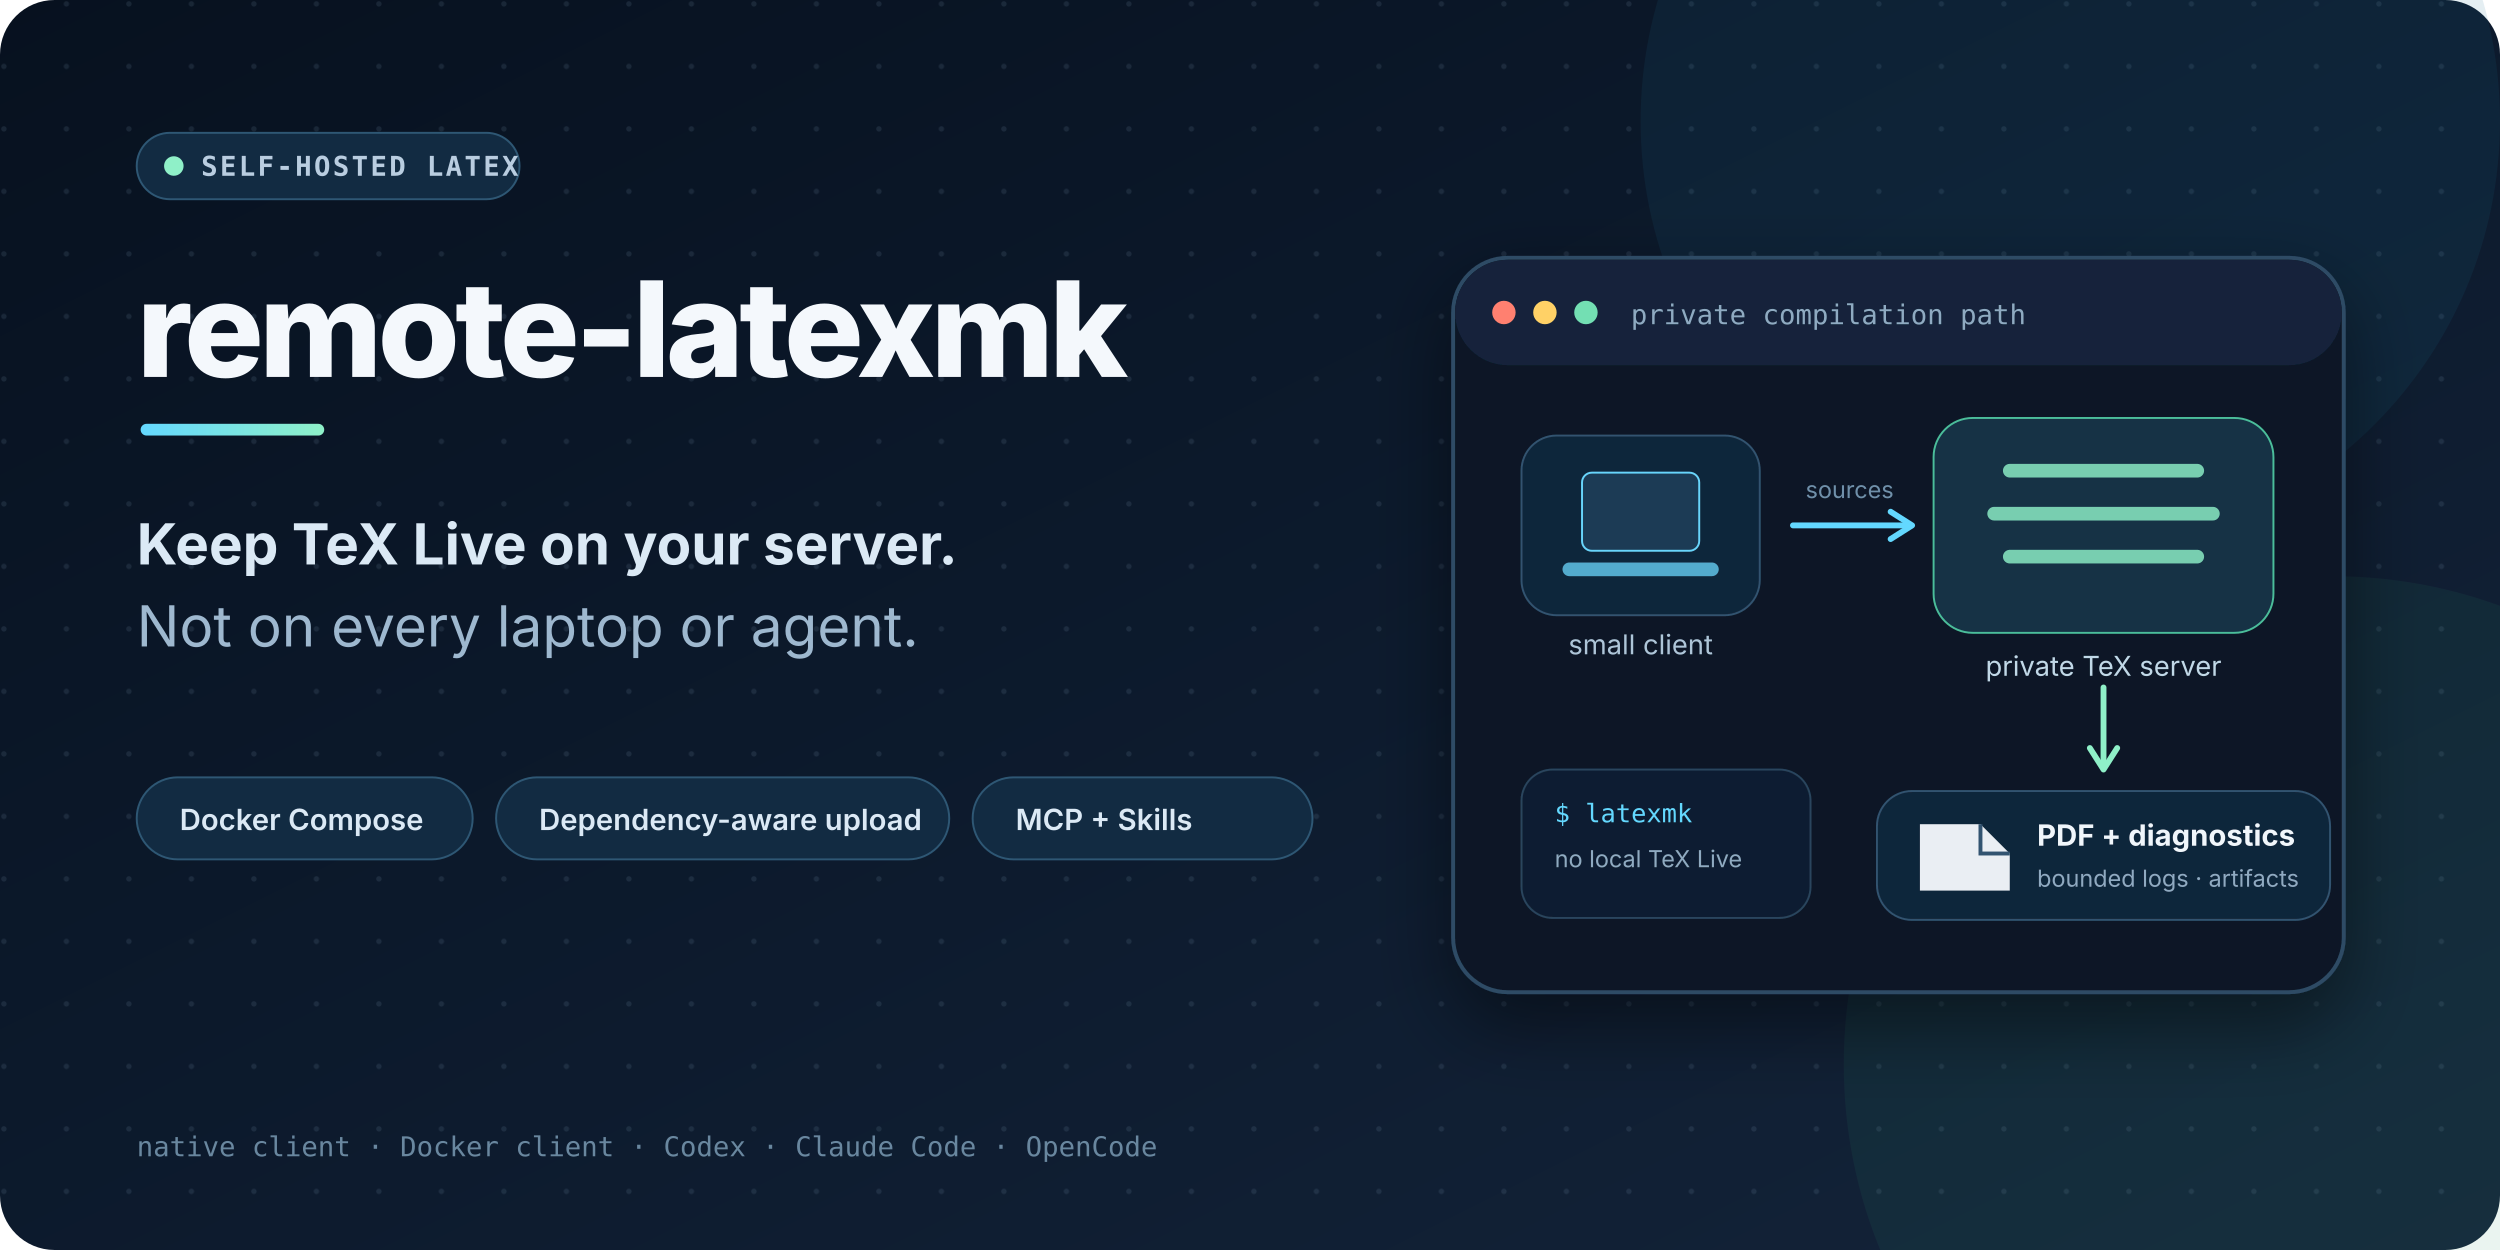
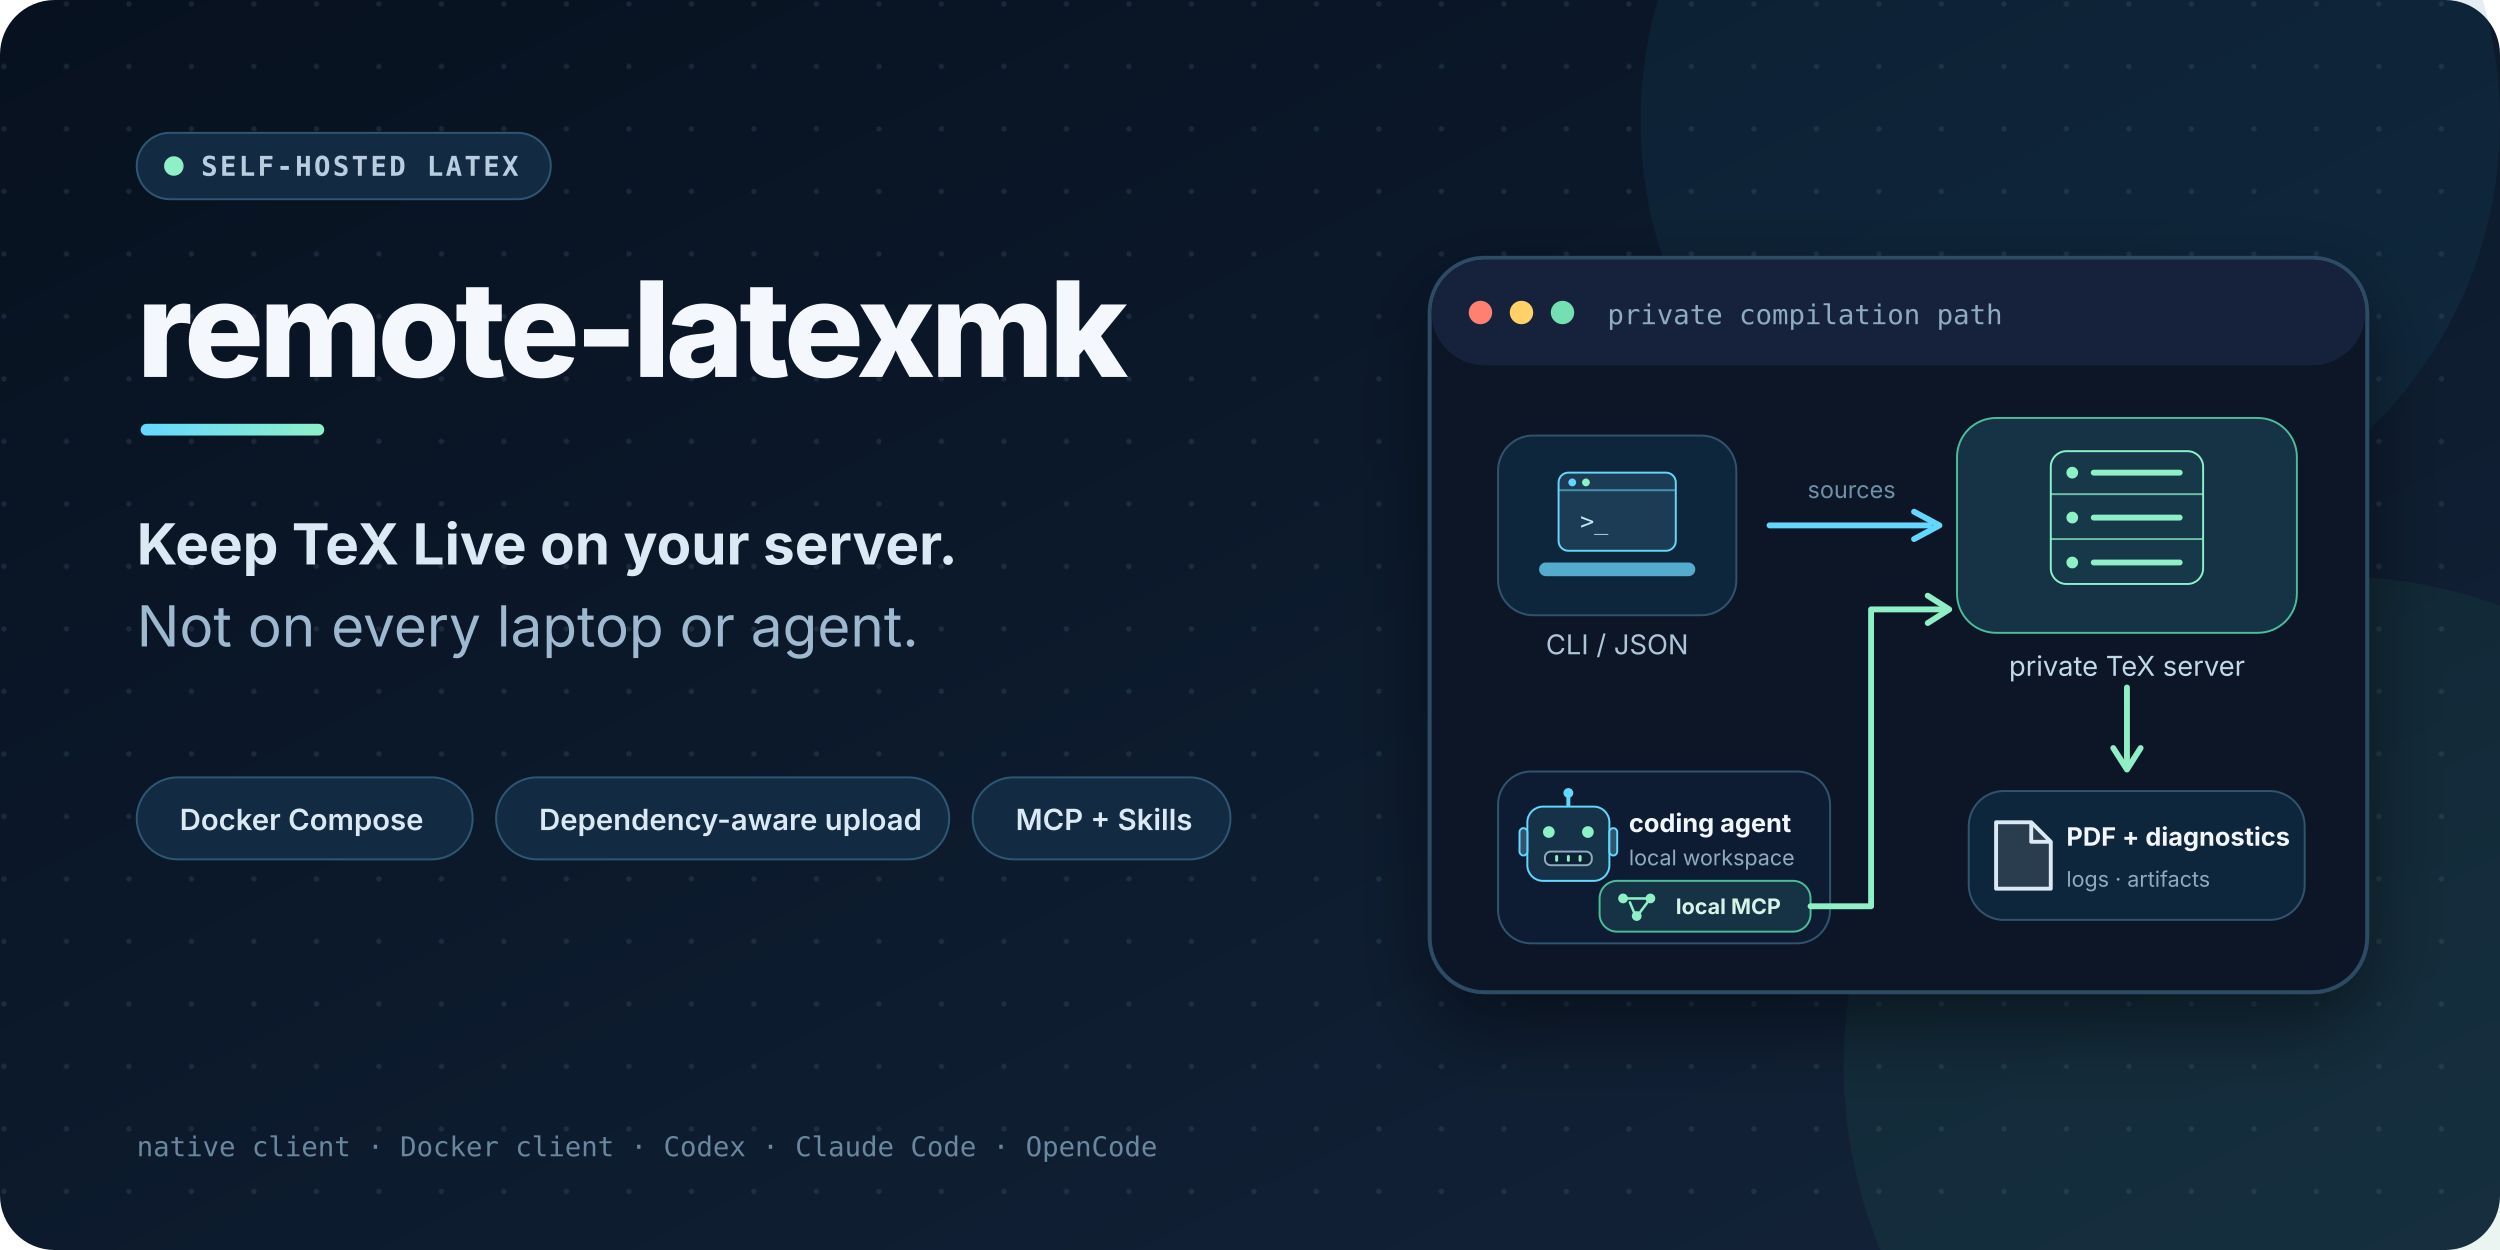
<svg xmlns="http://www.w3.org/2000/svg" width="1280" height="640" viewBox="0 0 1280 640" role="img" aria-labelledby="title desc">
  <defs>
    <linearGradient id="background" x1="0" y1="0" x2="1" y2="1">
      <stop offset="0" stop-color="#07111f" />
      <stop offset="0.55" stop-color="#0d1b2e" />
      <stop offset="1" stop-color="#14243a" />
    </linearGradient>
    <linearGradient id="accent" x1="0" y1="0" x2="1" y2="0">
      <stop offset="0" stop-color="#64d8ff" />
      <stop offset="1" stop-color="#8ff0c8" />
    </linearGradient>
    <filter id="shadow" x="-30%" y="-30%" width="160%" height="160%">
      <feDropShadow dx="0" dy="16" stdDeviation="20" flood-color="#02060d" flood-opacity="0.46" />
    </filter>
    <pattern id="dots" width="32" height="32" patternUnits="userSpaceOnUse">
      <circle cx="2" cy="2" r="1.4" fill="#9bb8d5" opacity="0.12" />
    </pattern>
  </defs>
  <rect width="1280" height="640" rx="28" fill="url(#background)" />
  <rect width="1280" height="640" rx="28" fill="url(#dots)" />
  <circle cx="1060" cy="62" r="220" fill="#1a6f8f" opacity="0.12" />
  <circle cx="1194" cy="545" r="250" fill="#2c8a6b" opacity="0.10" />
  <g transform="translate(70 68)">
-     <rect width="196" height="34" rx="17" fill="#122b42" stroke="#2e5774" />
+     <rect width="212" height="34" rx="17" fill="#122b42" stroke="#2e5774" />
    <circle cx="19" cy="17" r="5" fill="#8ff0c8" />
    <text x="33" y="22" fill="#b9cde0" font-family="ui-monospace, SFMono-Regular, Menlo, Consolas, monospace" font-size="14" font-weight="600" letter-spacing="1.2">SELF-HOSTED LATEX</text>
    <text x="0" y="125" fill="#f4f8fc" font-family="Inter, ui-sans-serif, system-ui, sans-serif" font-size="68" font-weight="760" letter-spacing="-2.4">remote-latexmk</text>
    <rect x="2" y="149" width="94" height="6" rx="3" fill="url(#accent)" />
    <text x="0" y="221" fill="#dbe9f5" font-family="Inter, ui-sans-serif, system-ui, sans-serif" font-size="29" font-weight="650">Keep TeX Live on your server.</text>
    <text x="0" y="263" fill="#9eb8cf" font-family="Inter, ui-sans-serif, system-ui, sans-serif" font-size="29">Not on every laptop or agent.</text>
    <g transform="translate(0 330)" font-family="Inter, ui-sans-serif, system-ui, sans-serif" font-size="15" font-weight="600">
      <rect width="172" height="42" rx="21" fill="#122b42" stroke="#2e5774" />
      <text x="22" y="27" fill="#dbe9f5">Docker Compose</text>
      <rect x="184" width="232" height="42" rx="21" fill="#122b42" stroke="#2e5774" />
      <text x="206" y="27" fill="#dbe9f5">Dependency-aware upload</text>
-       <rect x="428" width="174" height="42" rx="21" fill="#122b42" stroke="#2e5774" />
+       <rect x="428" width="132" height="42" rx="21" fill="#122b42" stroke="#2e5774" />
      <text x="450" y="27" fill="#dbe9f5">MCP + Skills</text>
    </g>
  </g>
-   <g transform="translate(744 132)" filter="url(#shadow)" font-family="Inter, ui-sans-serif, system-ui, sans-serif">
-     <rect width="456" height="376" rx="28" fill="#0c1726" stroke="#2e4b65" stroke-width="2" />
-     <rect x="1" y="1" width="454" height="54" rx="27" fill="#13243a" />
+   <g transform="translate(732 132)" filter="url(#shadow)" font-family="Inter, ui-sans-serif, system-ui, sans-serif">
+     <rect width="480" height="376" rx="28" fill="#0c1726" stroke="#2e4b65" stroke-width="2" />
+     <rect x="1" y="1" width="478" height="54" rx="27" fill="#13243a" />
    <circle cx="26" cy="28" r="6" fill="#ff806f" />
    <circle cx="47" cy="28" r="6" fill="#ffd166" />
    <circle cx="68" cy="28" r="6" fill="#73dfb3" />
    <text x="91" y="34" fill="#8faac1" font-size="14" font-family="ui-monospace, SFMono-Regular, Menlo, Consolas, monospace">private compilation path</text>
    <g transform="translate(35 91)">
      <rect width="122" height="92" rx="18" fill="#11253a" stroke="#31536f" />
      <rect x="31" y="19" width="60" height="40" rx="5" fill="#1d3b55" stroke="#68d5fb" />
+       <path d="M31 28 H91" fill="none" stroke="#68d5fb" opacity="0.55" />
+       <circle cx="38" cy="24" r="2" fill="#64d8ff" />
+       <circle cx="45" cy="24" r="2" fill="#8ff0c8" />
+       <text x="42" y="48" fill="#bde9f5" font-size="12" font-family="ui-monospace, SFMono-Regular, Menlo, Consolas, monospace">&gt;_</text>
      <rect x="21" y="65" width="80" height="7" rx="3.5" fill="#68d5fb" opacity="0.76" />
-       <text x="61" y="112" fill="#aec5d8" font-size="14" text-anchor="middle">small client</text>
+       <text x="61" y="112" fill="#aec5d8" font-size="14" text-anchor="middle">CLI / JSON</text>
    </g>
-     <path d="M174 137 H232" fill="none" stroke="#64d8ff" stroke-width="3" stroke-linecap="round" />
-     <path d="M224 130 L235 137 L224 144" fill="none" stroke="#64d8ff" stroke-width="3" stroke-linecap="round" stroke-linejoin="round" />
-     <text x="203" y="123" fill="#7090aa" font-size="12" text-anchor="middle">sources</text>
-     <g transform="translate(246 82)">
+     <path d="M174 137 H256" fill="none" stroke="#64d8ff" stroke-width="3" stroke-linecap="round" />
+     <path d="M248 130 L261 137 L248 144" fill="none" stroke="#64d8ff" stroke-width="3" stroke-linecap="round" stroke-linejoin="round" />
+     <text x="216" y="123" fill="#7090aa" font-size="12" text-anchor="middle">sources</text>
+     <path d="M205 332 H226 V180 H263" fill="none" stroke="#8ff0c8" stroke-width="3" stroke-linecap="round" stroke-linejoin="round" />
+     <path d="M255 173 L266 180 L255 187" fill="none" stroke="#8ff0c8" stroke-width="3" stroke-linecap="round" stroke-linejoin="round" />
+     <g transform="translate(270 82)">
      <rect width="174" height="110" rx="20" fill="#123044" stroke="#4bbd9a" />
-       <path d="M39 27 H135 M31 49 H143 M39 71 H135" stroke="#8ff0c8" stroke-width="7" stroke-linecap="round" opacity="0.82" />
+       <rect x="48" y="17" width="78" height="68" rx="8" fill="#16394a" stroke="#8ff0c8" />
+       <path d="M48 39 H126 M48 62 H126" fill="none" stroke="#8ff0c8" opacity="0.72" />
+       <circle cx="59" cy="28" r="3" fill="#8ff0c8" />
+       <circle cx="59" cy="51" r="3" fill="#8ff0c8" />
+       <circle cx="59" cy="74" r="3" fill="#8ff0c8" />
+       <path d="M70 28 H114 M70 51 H114 M70 74 H114" fill="none" stroke="#8ff0c8" stroke-width="3" stroke-linecap="round" />
      <text x="87" y="132" fill="#c1d8e7" font-size="14" text-anchor="middle">private TeX server</text>
    </g>
-     <path d="M333 220 V259" fill="none" stroke="#8ff0c8" stroke-width="3" stroke-linecap="round" />
-     <path d="M326 251 L333 262 L340 251" fill="none" stroke="#8ff0c8" stroke-width="3" stroke-linecap="round" stroke-linejoin="round" />
-     <g transform="translate(217 273)">
-       <rect width="232" height="66" rx="18" fill="#11253a" stroke="#31536f" />
-       <path d="M22 17 H53 L68 32 V51 H22 Z" fill="#f4f8fc" opacity="0.95" />
-       <path d="M53 17 V32 H68" fill="none" stroke="#31536f" stroke-width="2" />
-       <text x="82" y="28" fill="#f0f6fb" font-size="15" font-weight="650">PDF + diagnostics</text>
-       <text x="82" y="49" fill="#8faac1" font-size="12">bounded logs · artifacts</text>
+     <path d="M357 220 V259" fill="none" stroke="#8ff0c8" stroke-width="3" stroke-linecap="round" />
+     <path d="M350 251 L357 262 L364 251" fill="none" stroke="#8ff0c8" stroke-width="3" stroke-linecap="round" stroke-linejoin="round" />
+     <g transform="translate(276 273)">
+       <rect width="172" height="66" rx="18" fill="#11253a" stroke="#31536f" />
+       <path d="M14 16 H32 L42 26 V50 H14 Z" fill="#dbe9f5" fill-opacity="0.12" stroke="#dbe9f5" stroke-width="2" stroke-linejoin="round" />
+       <path d="M32 16 V26 H42" fill="none" stroke="#dbe9f5" stroke-width="2" stroke-linejoin="round" />
+       <text x="50" y="28" fill="#f0f6fb" font-size="13" font-weight="650">PDF + diagnostics</text>
+       <text x="50" y="49" fill="#8faac1" font-size="11">logs · artifacts</text>
    </g>
-     <g transform="translate(35 262)">
-       <rect width="148" height="76" rx="16" fill="#101f31" stroke="#29445d" />
-       <text x="17" y="27" fill="#64d8ff" font-size="13" font-family="ui-monospace, SFMono-Regular, Menlo, Consolas, monospace">$ latexmk</text>
-       <text x="17" y="50" fill="#8faac1" font-size="12">no local TeX Live</text>
+     <g transform="translate(35 263)">
+       <rect width="170" height="88" rx="17" fill="#101f31" stroke="#31536f" />
+       <path d="M36 18 V13" fill="none" stroke="#64d8ff" stroke-width="2" stroke-linecap="round" />
+       <circle cx="36" cy="11" r="2.5" fill="#64d8ff" />
+       <rect x="15" y="18" width="42" height="38" rx="8" fill="#163049" stroke="#64d8ff" />
+       <rect x="11" y="29" width="4" height="14" rx="2" fill="#31536f" stroke="#64d8ff" />
+       <rect x="57" y="29" width="4" height="14" rx="2" fill="#31536f" stroke="#64d8ff" />
+       <circle cx="26" cy="31" r="3" fill="#8ff0c8" />
+       <circle cx="46" cy="31" r="3" fill="#8ff0c8" />
+       <rect x="24" y="41" width="24" height="7" rx="3" fill="#102335" stroke="#8faac1" />
+       <path d="M30 43.5 V45.5 M36 43.5 V45.5 M42 43.5 V45.5" fill="none" stroke="#8ff0c8" stroke-width="1.5" stroke-linecap="round" />
+       <text x="67" y="31" fill="#f0f6fb" font-size="13" font-weight="650">coding agent</text>
+       <text x="67" y="48" fill="#8faac1" font-size="11">local workspace</text>
+       <g transform="translate(52 56)">
+         <rect width="108" height="26" rx="9" fill="#123044" stroke="#4bbd9a" />
+         <path d="M14 9 H24 M15.5 11 L18 17 M24.5 11 L20 17" fill="none" stroke="#8ff0c8" stroke-width="1.3" stroke-linecap="round" />
+         <circle cx="12" cy="9" r="2.5" fill="#8ff0c8" />
+         <circle cx="26" cy="9" r="2.5" fill="#8ff0c8" />
+         <circle cx="19" cy="18" r="2.5" fill="#8ff0c8" />
+         <text x="39" y="17" fill="#d7f3e8" font-size="11" font-weight="650">local MCP</text>
+       </g>
+       <path d="M160 69 H170" fill="none" stroke="#8ff0c8" stroke-width="3" stroke-linecap="round" />
    </g>
  </g>
  <text x="70" y="592" fill="#69879f" font-family="ui-monospace, SFMono-Regular, Menlo, Consolas, monospace" font-size="14">native client · Docker client · Codex · Claude Code · OpenCode</text>
</svg>
